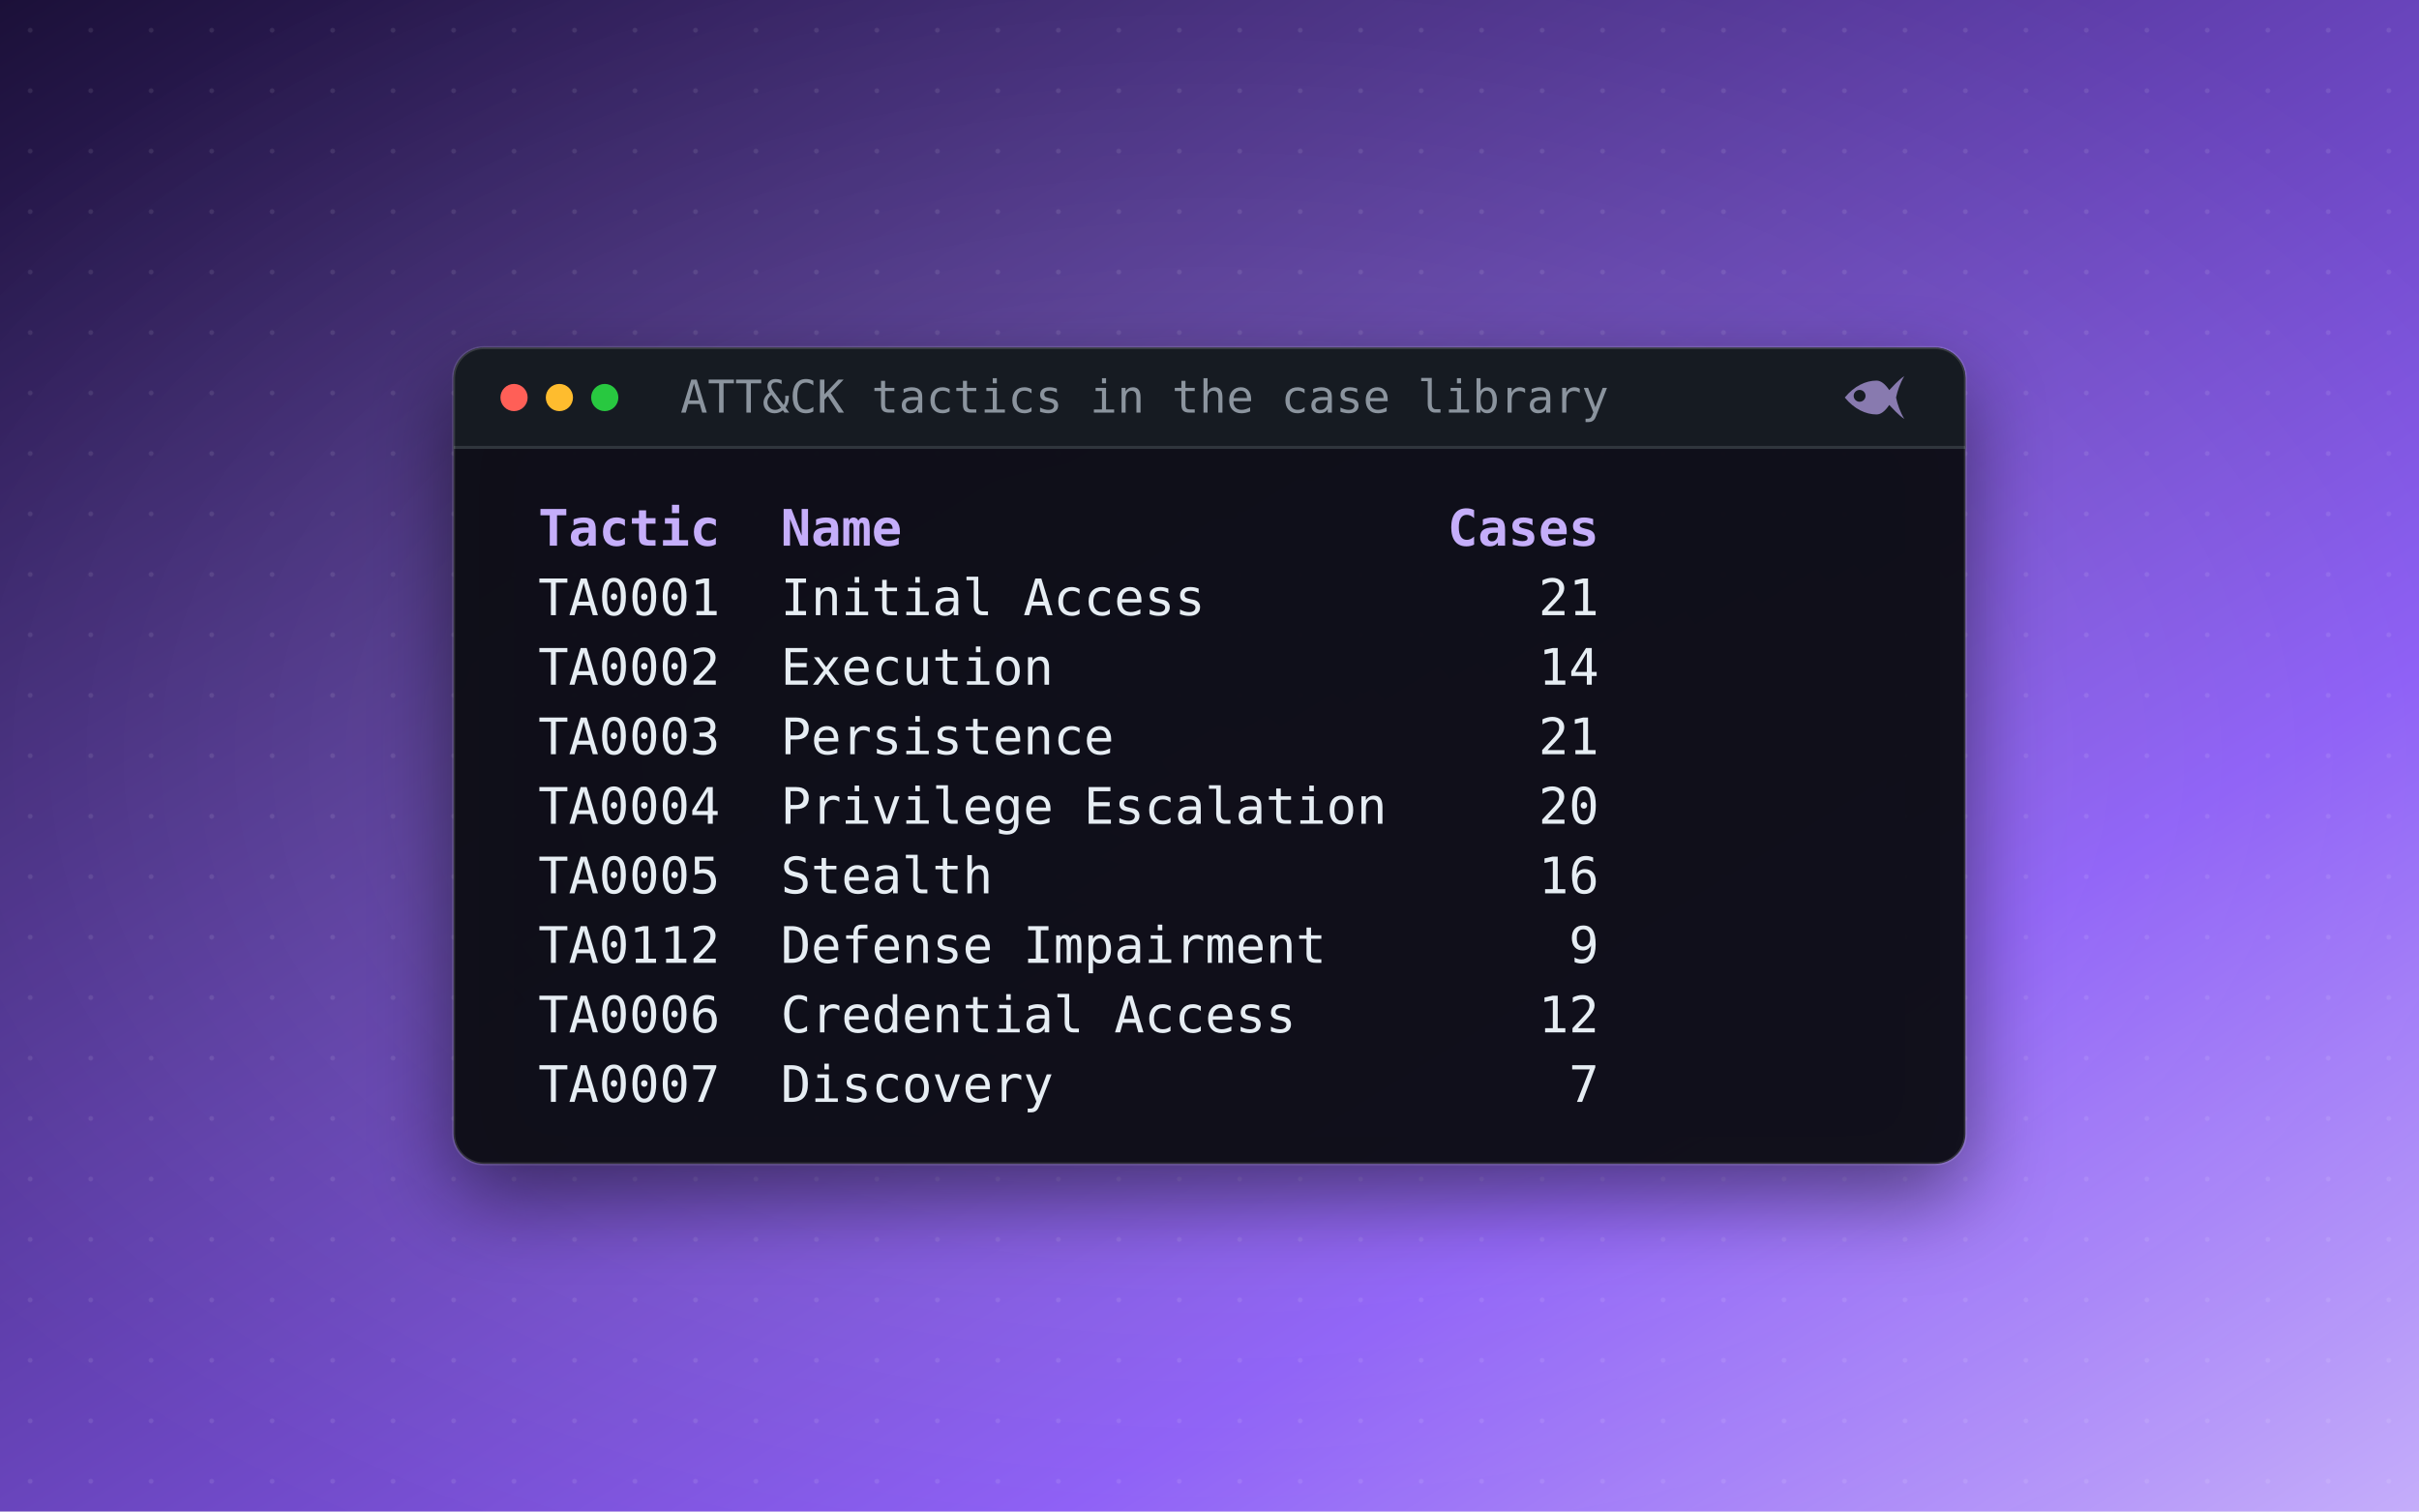
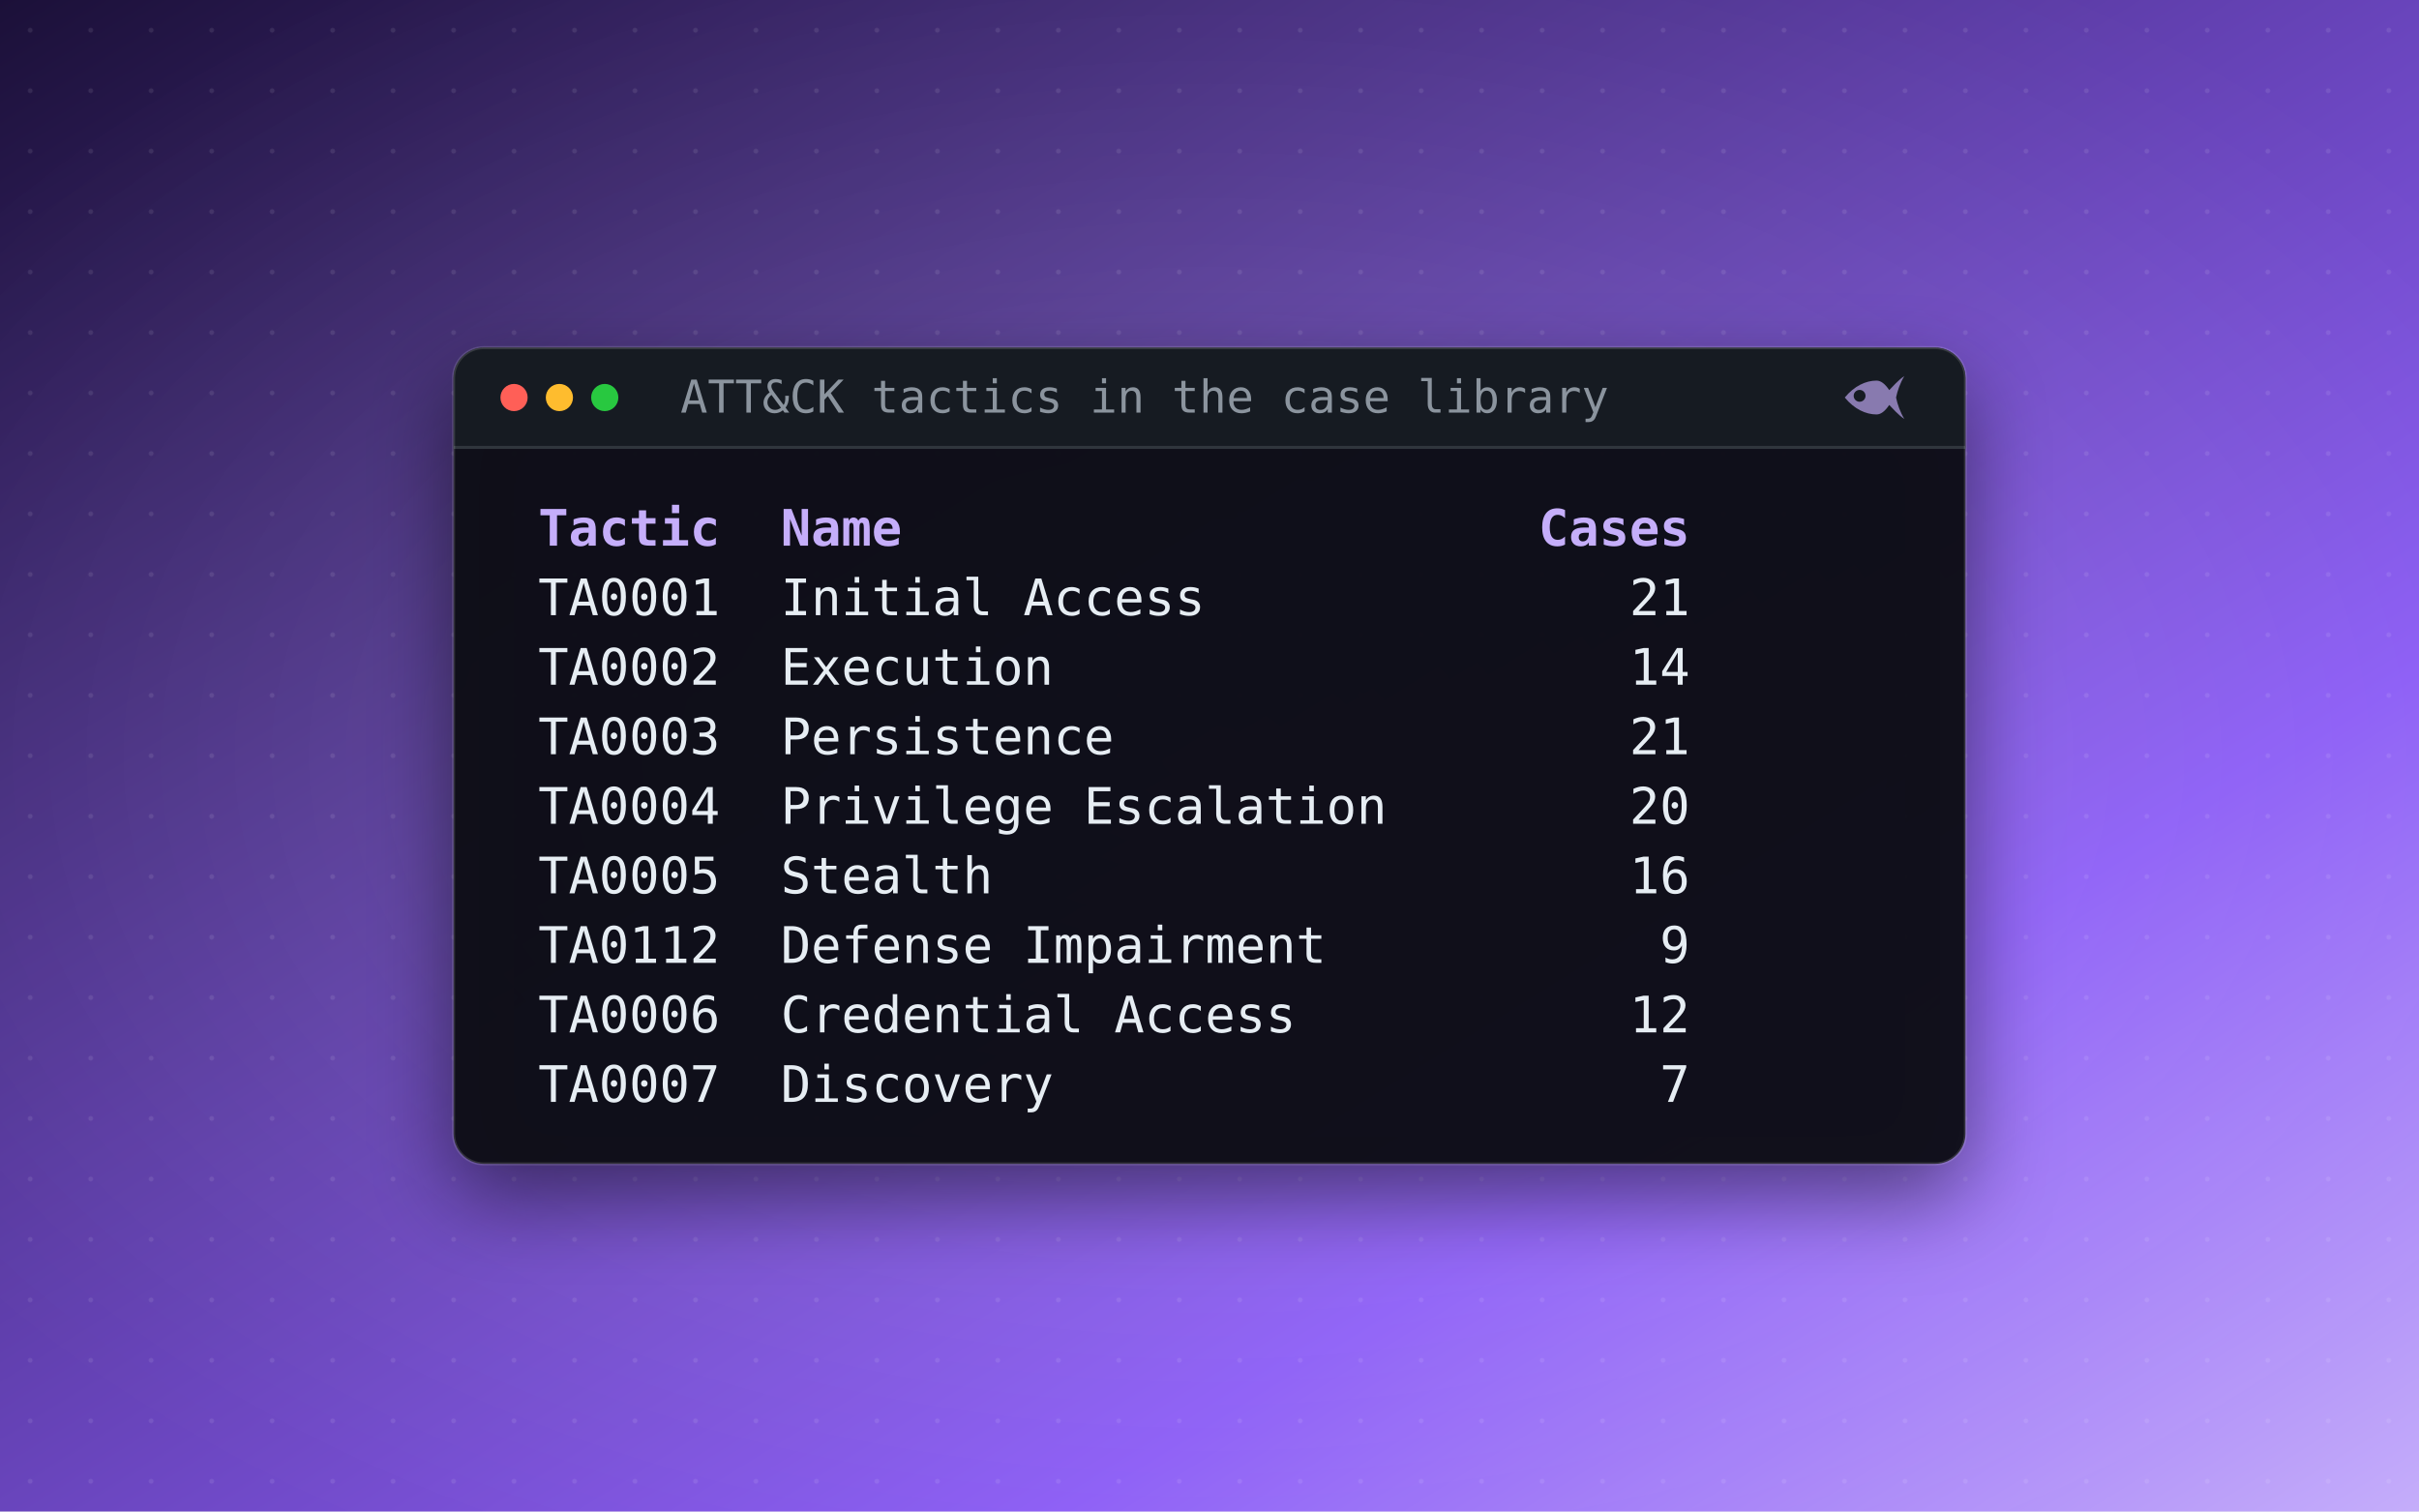
<svg xmlns="http://www.w3.org/2000/svg" viewBox="0 0 1600 1000" width="1600" height="1000" role="img" aria-label="ATT&amp;CK tactics in the case library output">
  <defs>
    <linearGradient id="g" x1="0" y1="0" x2="1" y2="1">
      <stop offset="0" stop-color="#1b1038" />
      <stop offset="0.72" stop-color="#8b5cf6" />
      <stop offset="1" stop-color="#c5aefa" />
    </linearGradient>
    <radialGradient id="glow" cx="0.5" cy="0.5" r="0.62">
      <stop offset="0" stop-color="#ffffff" stop-opacity="0.16" />
      <stop offset="1" stop-color="#ffffff" stop-opacity="0" />
    </radialGradient>
    <pattern id="dots" width="40" height="40" patternUnits="userSpaceOnUse">
      <circle cx="20" cy="20" r="1.6" fill="#ffffff" fill-opacity="0.09" />
    </pattern>
    <filter id="sh" x="-10%" y="-20%" width="120%" height="150%">
      <feDropShadow dx="0" dy="22" stdDeviation="28" flood-color="#000000" flood-opacity="0.5" />
    </filter>
  </defs>
  <rect width="1600" height="1000" fill="url(#g)" />
  <rect width="1600" height="1000" fill="url(#dots)" />
  <rect width="1600" height="1000" fill="url(#glow)" />
  <rect x="300.0" y="230.0" width="1000.0" height="540.0" rx="20" fill="#0d1117" fill-opacity="0.96" filter="url(#sh)" />
  <path d="M300.0 296.0V250.0a20 20 0 0 1 20 -20H1280.0a20 20 0 0 1 20 20V296.0Z" fill="#161b22" />
  <line x1="300.0" y1="296.0" x2="1300.0" y2="296.0" stroke="#30363d" stroke-width="2" />
  <rect x="300.0" y="230.0" width="1000.0" height="540.0" rx="20" fill="none" stroke="#ffffff" stroke-opacity="0.14" stroke-width="2" />
  <circle cx="340.0" cy="263.0" r="9" fill="#ff5f57" />
  <circle cx="370.0" cy="263.0" r="9" fill="#febc2e" />
  <circle cx="400.0" cy="263.0" r="9" fill="#28c840" />
  <g transform="translate(1216.0,240.6) scale(0.7)" opacity="0.65">
    <path fill-rule="evenodd" d="M6 32c9-11 20-16 30-16C40 16 44 19 48 25C51 22 56.5 15.5 62.25 11.75C58.38 18.12 55.69 25.81 54.44 32C55.69 38.19 58.38 45.88 62.25 52.25C56.5 48.5 51 42 48 39C44 45 40 48 36 48c-10 0-21-5-30-16z M20 24.8a5.6 5.6 0 1 0 0 11.2 5.6 5.6 0 1 0 0-11.2z" fill="#c5aefa" />
  </g>
  <g font-family="ui-monospace, SFMono-Regular, Menlo, Consolas, 'DejaVu Sans Mono', monospace">
    <text x="450.0" y="273.0" font-size="30" fill="#8b949e" xml:space="preserve">ATT&amp;CK tactics in the case library</text>
    <g font-size="33.3">
-       <text x="356.0" y="361.0" fill="#c5aefa" font-weight="700" xml:space="preserve">Tactic  Name                  Cases</text>
-       <text x="356.0" y="407.0" fill="#e6edf3" xml:space="preserve">TA0001  Initial Access           21</text>
-       <text x="356.0" y="453.0" fill="#e6edf3" xml:space="preserve">TA0002  Execution                14</text>
-       <text x="356.0" y="499.0" fill="#e6edf3" xml:space="preserve">TA0003  Persistence              21</text>
-       <text x="356.0" y="545.0" fill="#e6edf3" xml:space="preserve">TA0004  Privilege Escalation     20</text>
-       <text x="356.0" y="591.0" fill="#e6edf3" xml:space="preserve">TA0005  Stealth                  16</text>
-       <text x="356.0" y="637.0" fill="#e6edf3" xml:space="preserve">TA0112  Defense Impairment        9</text>
-       <text x="356.0" y="683.0" fill="#e6edf3" xml:space="preserve">TA0006  Credential Access        12</text>
-       <text x="356.0" y="729.0" fill="#e6edf3" xml:space="preserve">TA0007  Discovery                 7</text>
+       <text x="356.0" y="361.0" fill="#c5aefa" font-weight="700" xml:space="preserve">Tactic  Name                     Cases</text>
+       <text x="356.0" y="407.0" fill="#e6edf3" xml:space="preserve">TA0001  Initial Access              21</text>
+       <text x="356.0" y="453.0" fill="#e6edf3" xml:space="preserve">TA0002  Execution                   14</text>
+       <text x="356.0" y="499.0" fill="#e6edf3" xml:space="preserve">TA0003  Persistence                 21</text>
+       <text x="356.0" y="545.0" fill="#e6edf3" xml:space="preserve">TA0004  Privilege Escalation        20</text>
+       <text x="356.0" y="591.0" fill="#e6edf3" xml:space="preserve">TA0005  Stealth                     16</text>
+       <text x="356.0" y="637.0" fill="#e6edf3" xml:space="preserve">TA0112  Defense Impairment           9</text>
+       <text x="356.0" y="683.0" fill="#e6edf3" xml:space="preserve">TA0006  Credential Access           12</text>
+       <text x="356.0" y="729.0" fill="#e6edf3" xml:space="preserve">TA0007  Discovery                    7</text>
    </g>
  </g>
</svg>
